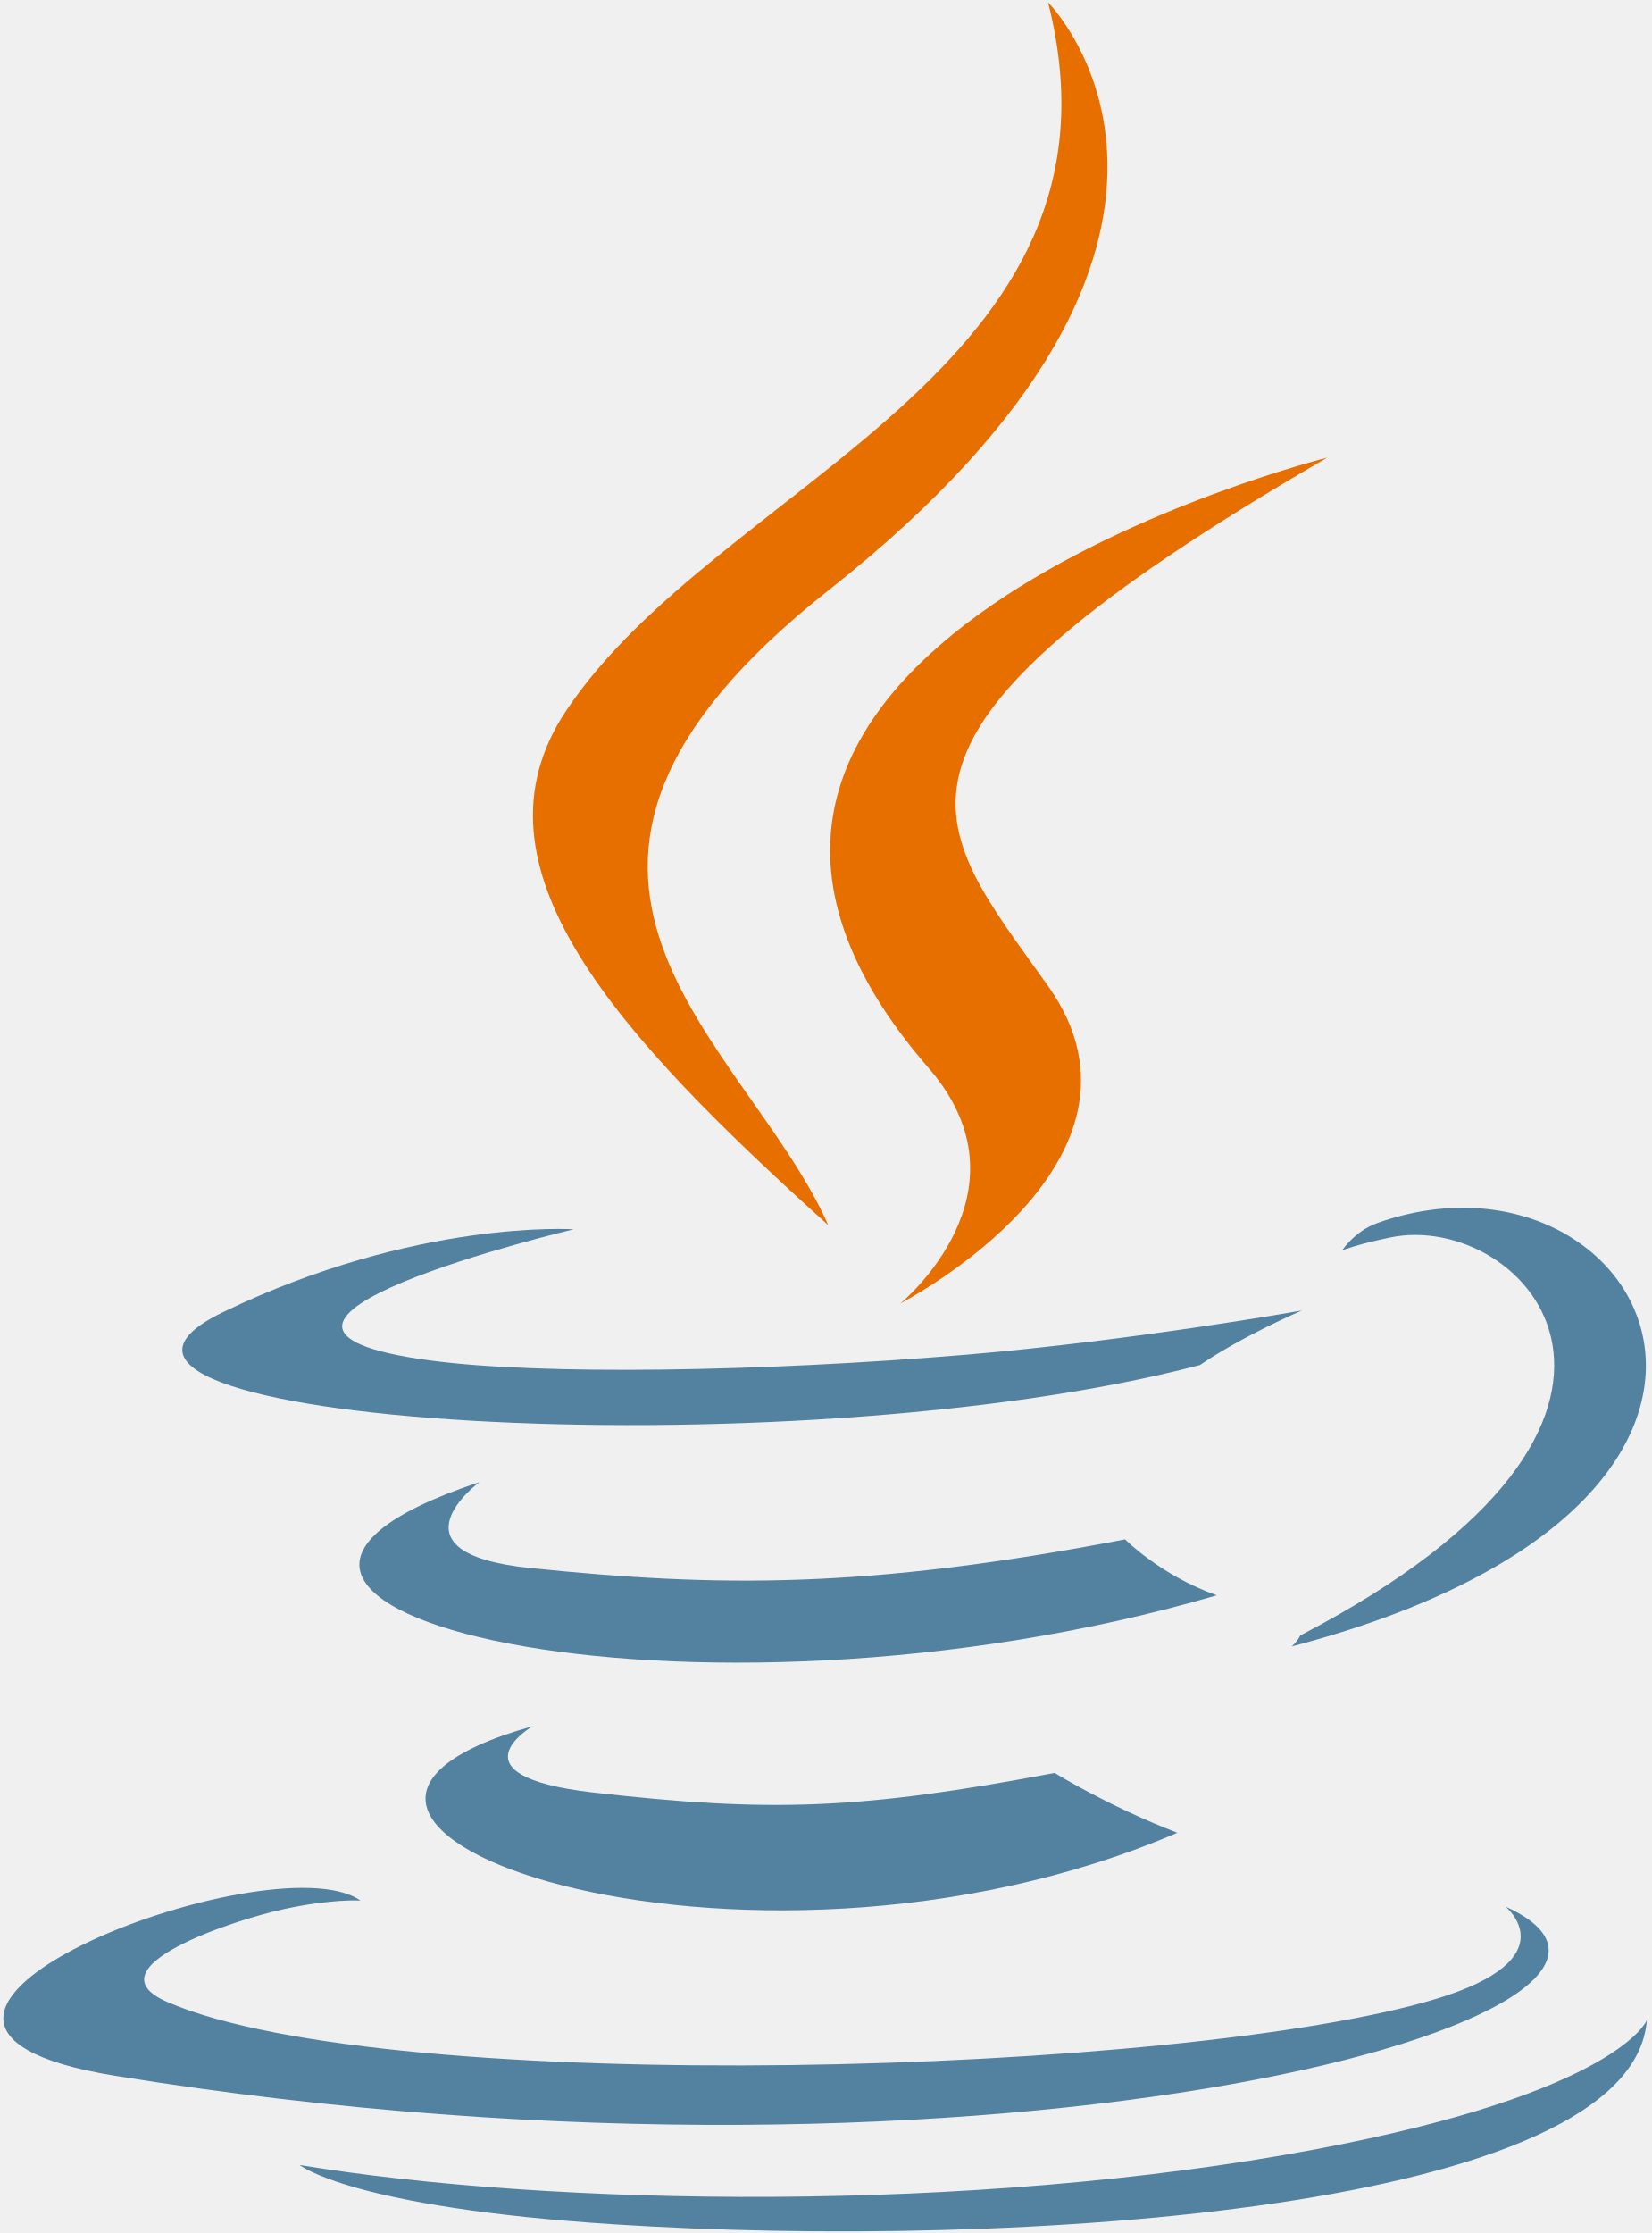
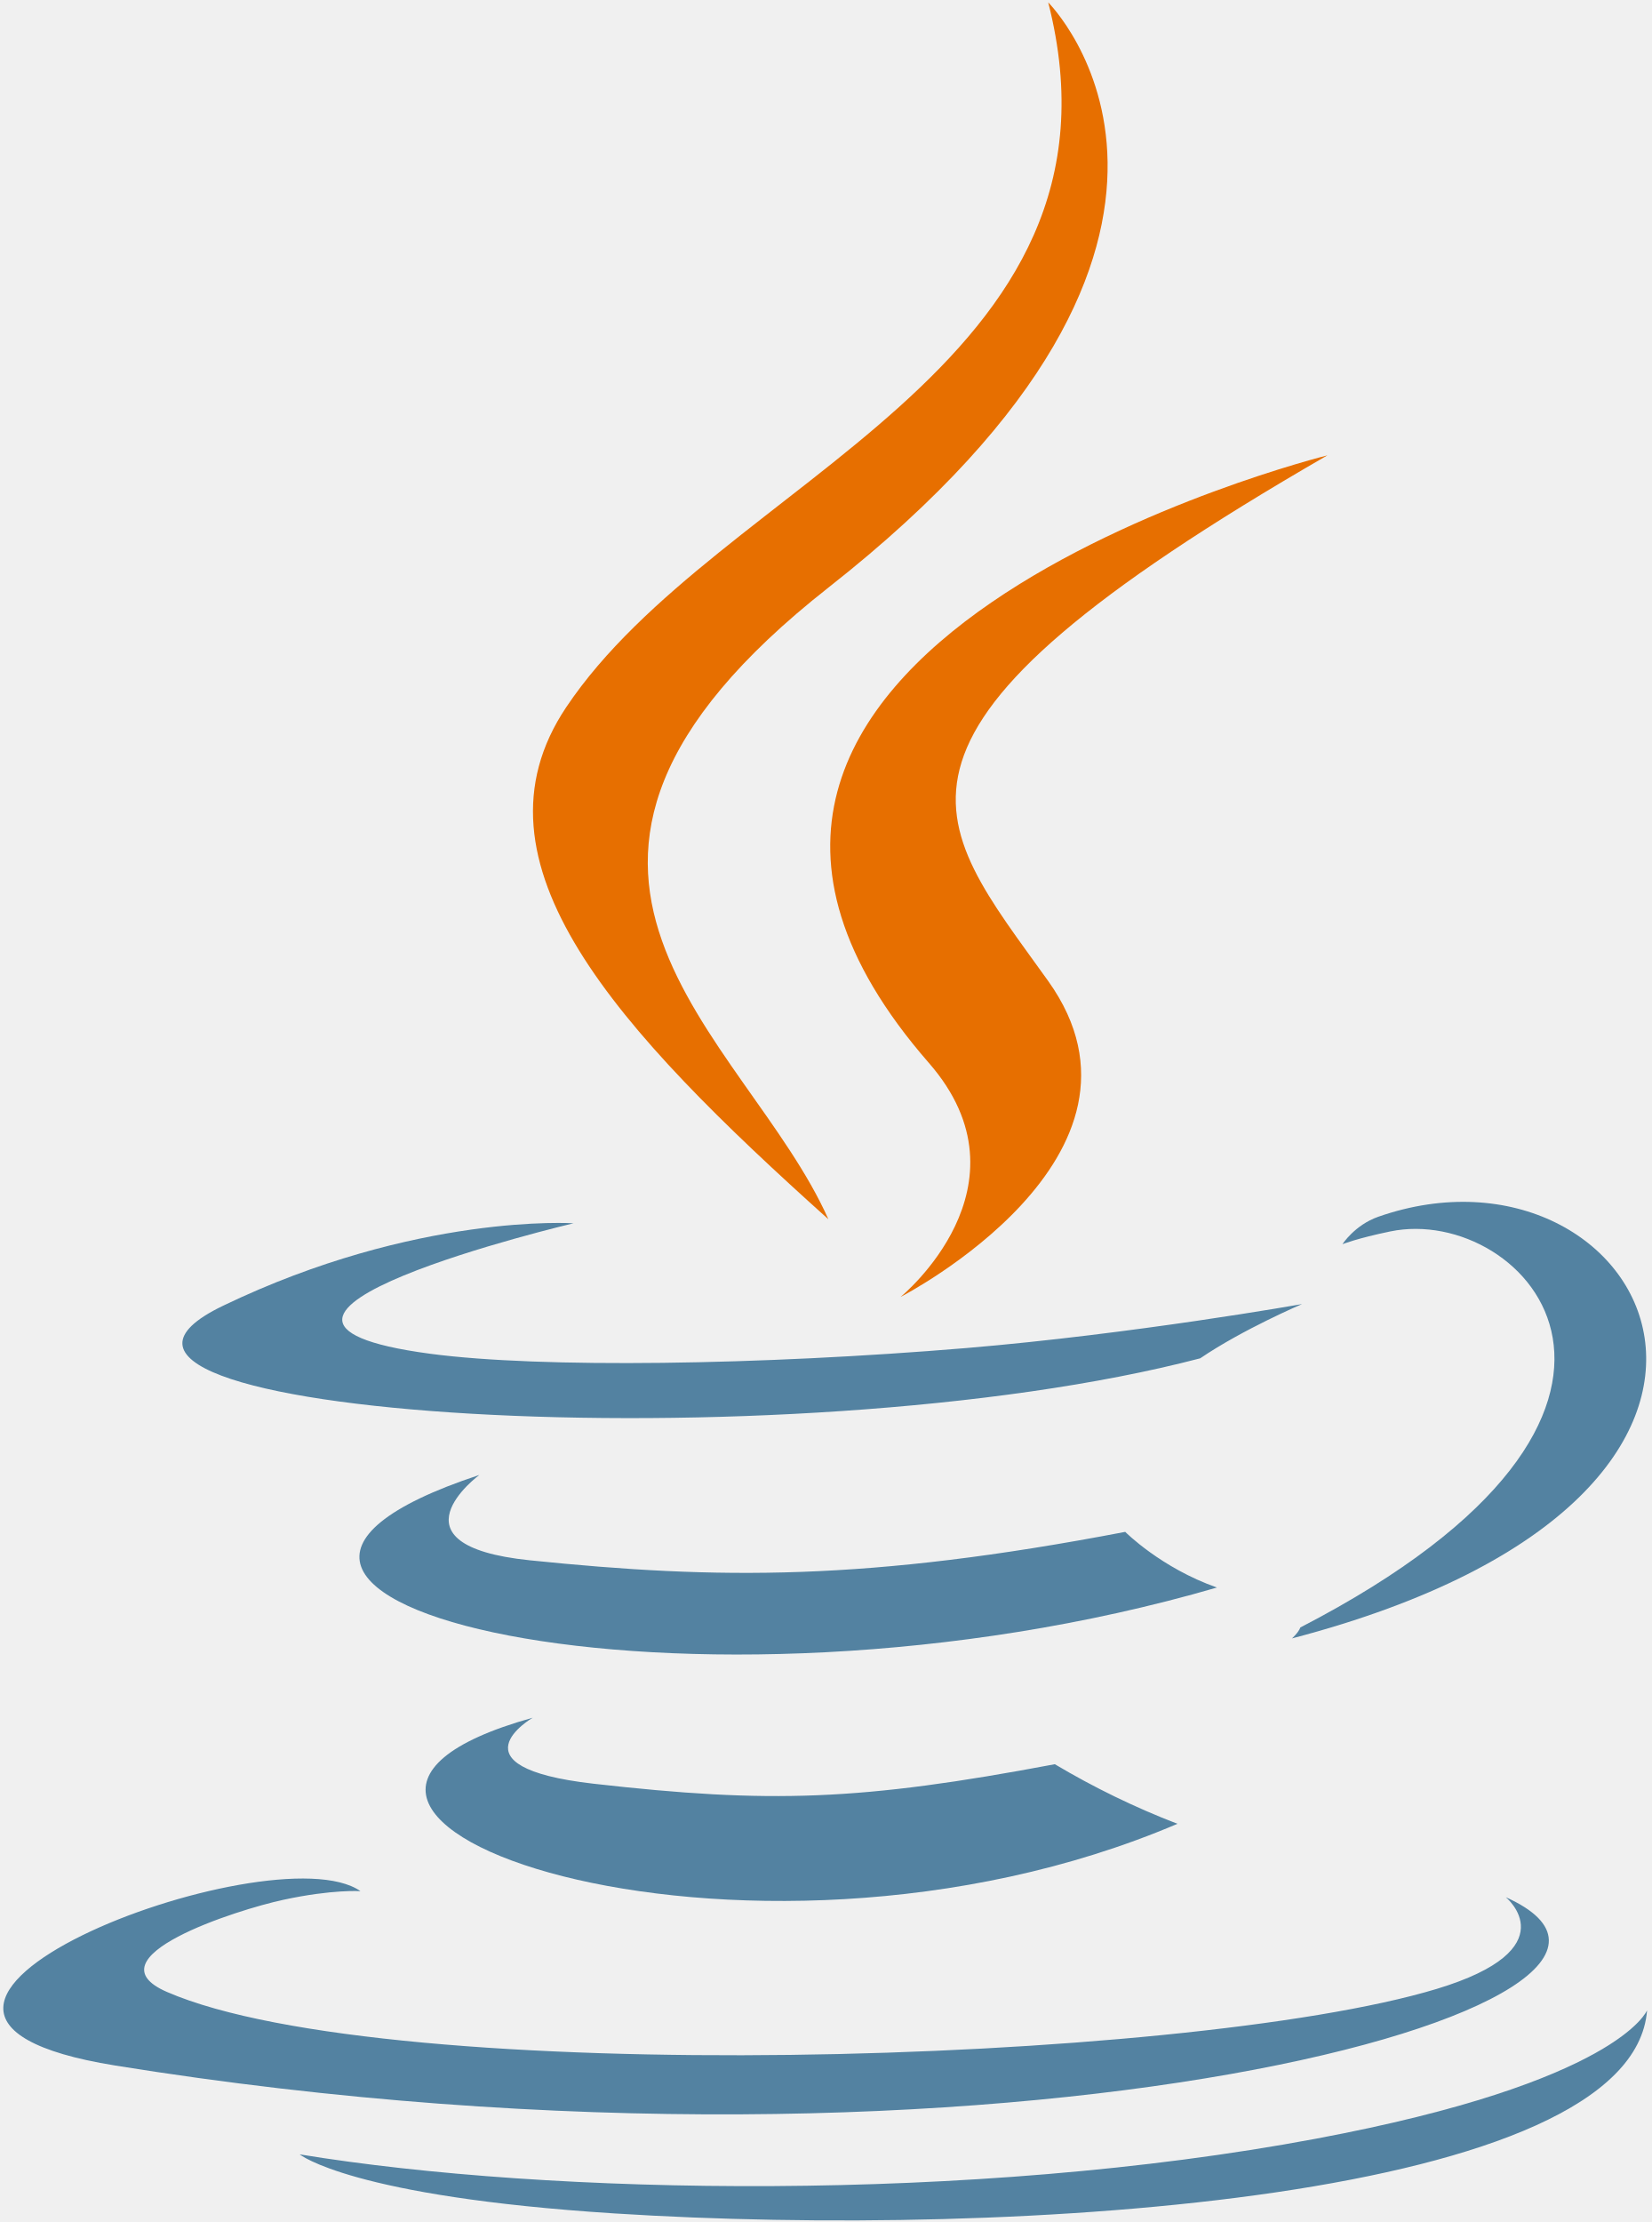
- <svg xmlns="http://www.w3.org/2000/svg" width="256" height="346" preserveAspectRatio="xMidYMid">
-   <path d="M82.554 267.473s-13.198 7.675 9.393 10.273c27.369 3.122 41.357 2.675 71.517-3.034 0 0 7.929 4.972 19.004 9.278-67.612 28.977-153.019-1.678-99.914-16.517m-8.262-37.814s-14.803 10.958 7.805 13.296c29.236 3.016 52.325 3.263 92.276-4.43 0 0 5.526 5.602 14.215 8.666-81.747 23.904-172.798 1.885-114.296-17.532" fill="#5382a1" />
-   <path d="M143.942 165.515c16.66 19.18-4.377 36.44-4.377 36.44s42.301-21.837 22.874-49.183c-18.144-25.501-32.059-38.172 43.268-81.859 0 0-118.238 29.53-61.765 94.601" fill="#e76f00" />
-   <g fill="#5382a1">
-     <path d="M233.364 295.442s9.767 8.048-10.757 14.274c-39.027 11.823-162.432 15.393-196.714.471-12.323-5.361 10.786-12.801 18.056-14.362 7.581-1.644 11.914-1.338 11.914-1.338-13.705-9.654-88.583 18.957-38.034 27.151 137.853 22.356 251.292-10.067 215.535-26.196M88.901 190.48s-62.772 14.909-22.229 20.324c17.118 2.292 51.244 1.773 83.031-.89 25.978-2.191 52.063-6.851 52.063-6.851s-9.16 3.923-15.787 8.448c-63.744 16.765-186.886 8.966-151.435-8.183 29.981-14.492 54.358-12.848 54.358-12.848" />
-     <path d="M201.506 253.422c64.799-33.672 34.838-66.03 13.926-61.671-5.126 1.067-7.411 1.991-7.411 1.991s1.903-2.981 5.537-4.271c41.371-14.545 73.187 42.897-13.355 65.648 0 .001 1.003-.896 1.302-1.697" />
+ <svg xmlns="http://www.w3.org/2000/svg" width="29" height="39" fill="none">
+   <g clip-path="url(#A)">
+     <path d="M9.352 30.149s-1.495.865 1.064 1.158c3.1.352 4.685.302 8.101-.342a14.12 14.12 0 0 0 2.153 1.046c-7.659 3.266-17.334-.189-11.318-1.862m-.936-4.262s-1.677 1.235.884 1.499c3.312.34 5.927.368 10.453-.499 0 0 .626.631 1.61.977-9.26 2.694-19.575.212-12.948-1.976" fill="#5382a1" />
+     <path d="M16.306 18.656c1.887 2.162-.496 4.107-.496 4.107s4.792-2.461 2.591-5.544c-2.055-2.874-3.632-4.303 4.901-9.227 0 0-13.394 3.329-6.997 10.663" fill="#e76f00" />
+     <g fill="#5382a1">
+       <path d="M26.436 33.301s1.106.907-1.219 1.609c-4.421 1.333-18.4 1.735-22.284.053-1.396-.604 1.222-1.443 2.045-1.619.859-.185 1.35-.151 1.35-.151-1.553-1.088-10.035 2.137-4.309 3.06 15.616 2.52 28.467-1.135 24.416-2.953M10.071 21.47s-7.111 1.68-2.518 2.291c1.939.258 5.805.2 9.406-.1 2.943-.247 5.898-.772 5.898-.772s-1.038.442-1.788.952c-7.221 1.89-21.171 1.011-17.155-.922 3.396-1.634 6.158-1.448 6.158-1.448" />
+       <path d="M22.827 28.565c7.341-3.795 3.947-7.443 1.578-6.951-.581.12-.839.224-.839.224s.216-.336.627-.481c4.687-1.64 8.291 4.835-1.513 7.4 0 0 .114-.101.147-.191" />
+     </g>
+     <path d="M18.401.042s4.065 4.046-3.856 10.269c-6.352 4.991-1.448 7.837-.003 11.089-3.708-3.329-6.429-6.259-4.603-8.986C12.619 8.41 20.042 6.469 18.401.042z" fill="#e76f00" />
+     <path d="M10.792 38.85c7.046.449 17.866-.249 18.122-3.566 0 0-.492 1.258-5.823 2.256-6.014 1.126-13.431.995-17.83.273 0 0 .901.742 5.531 1.037" fill="#5382a1" />
  </g>
-   <path d="M162.439.371s35.887 35.899-34.037 91.101c-56.071 44.281-12.786 69.53-.023 98.377-32.73-29.53-56.749-55.526-40.635-79.72C111.395 74.613 176.918 57.394 162.439.371" fill="#e76f00" />
-   <path d="M95.268 344.665c62.199 3.981 157.712-2.209 159.974-31.64 0 0-4.348 11.157-51.404 20.017-53.088 9.991-118.564 8.824-157.399 2.421.001-.001 7.95 6.58 48.829 9.201" fill="#5382a1" />
+   <defs>
+     <clipPath id="A">
+       <path fill="#fff" d="M0 0h29v39H0z" />
+     </clipPath>
+   </defs>
</svg>
